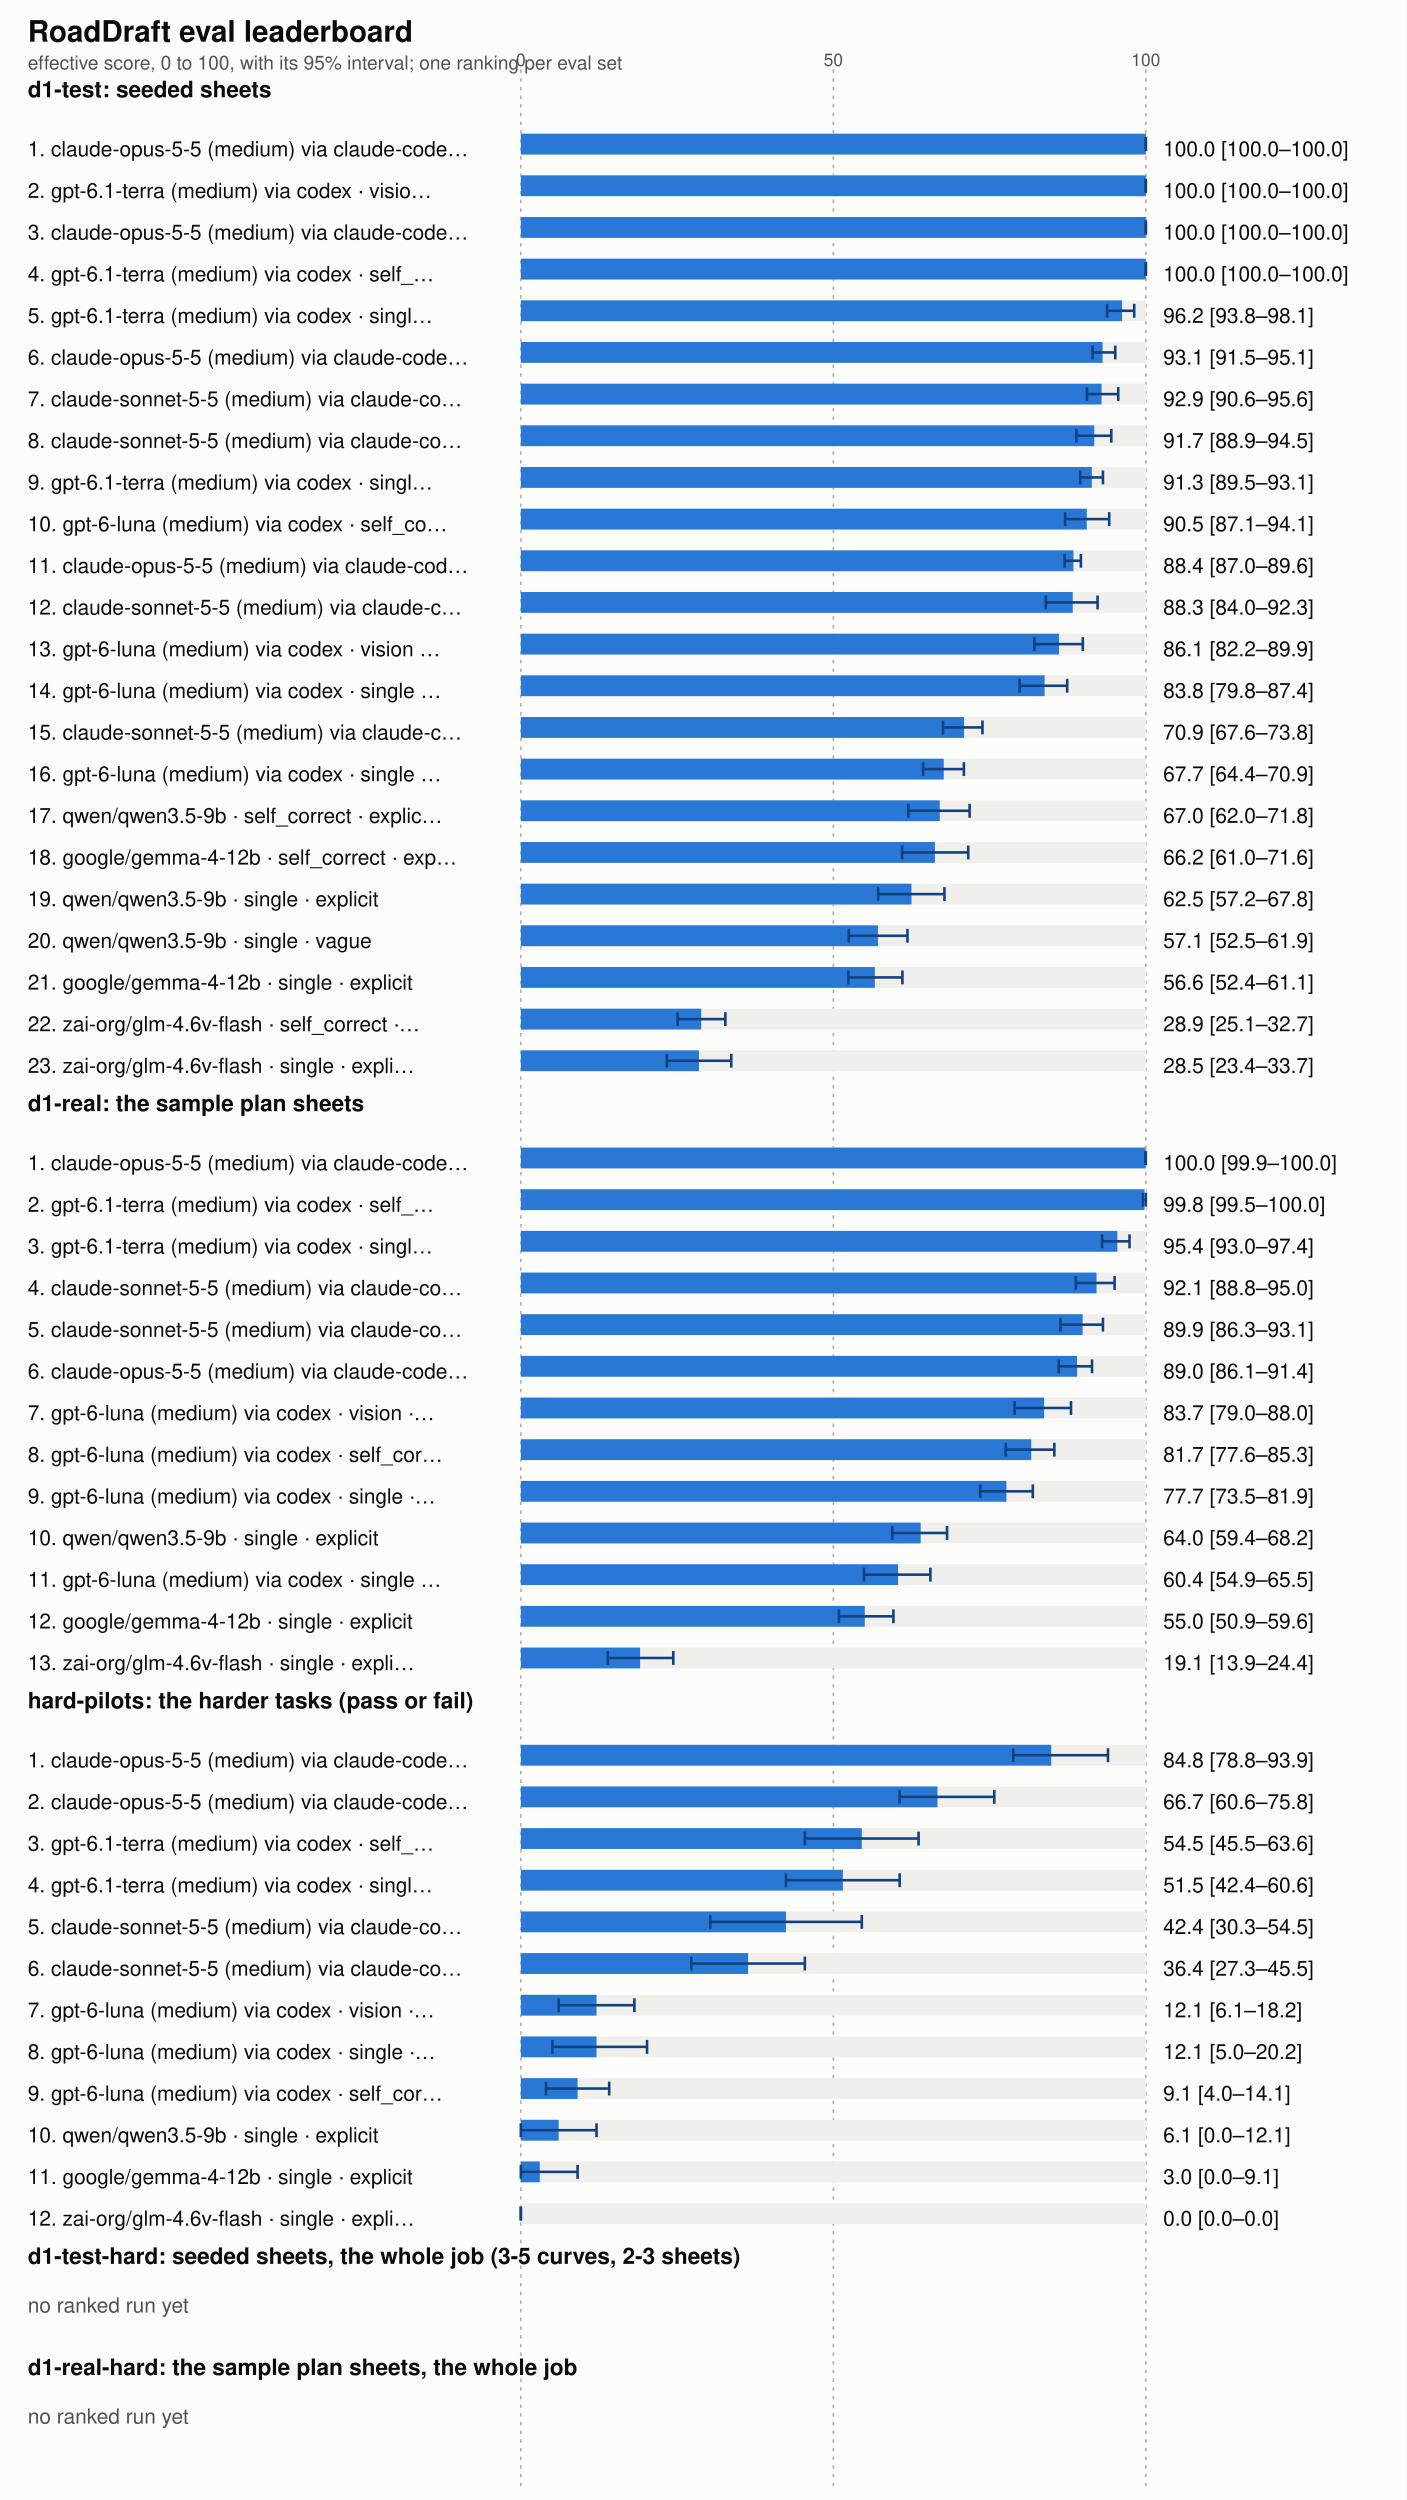
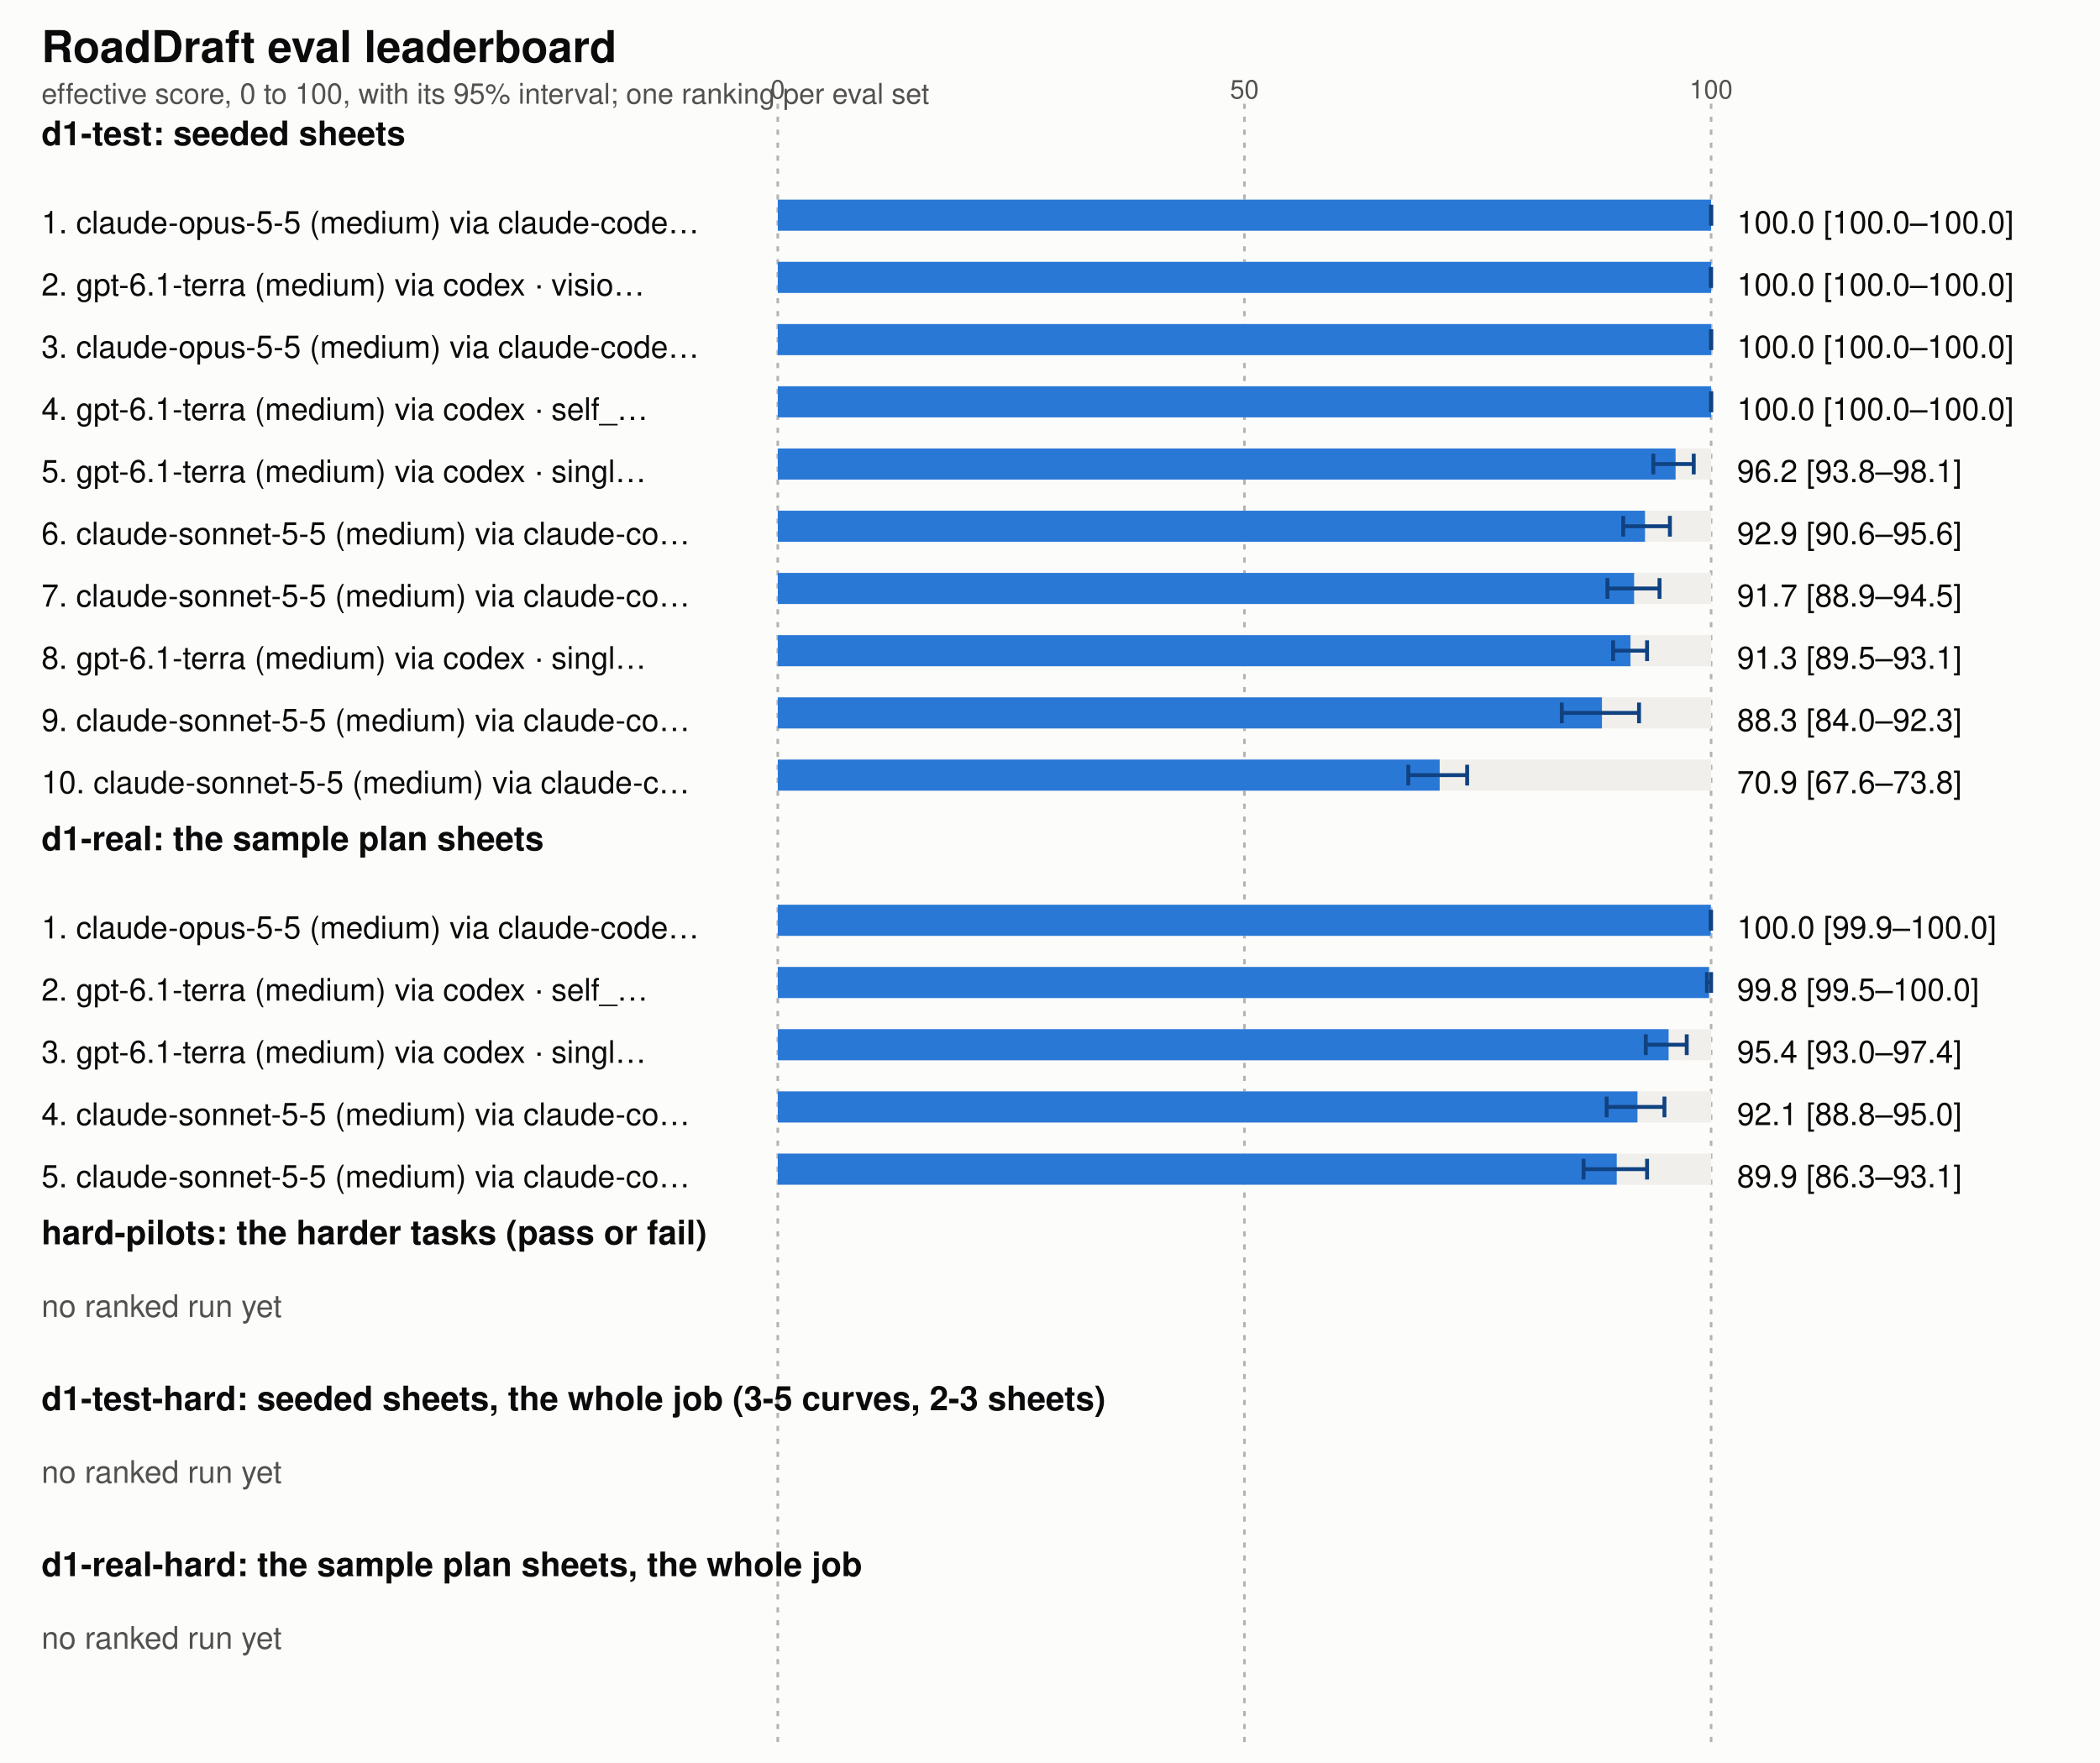
- <svg xmlns="http://www.w3.org/2000/svg" viewBox="0 0 810 1440" width="810" height="1440" role="img" aria-labelledby="title">
+ <svg xmlns="http://www.w3.org/2000/svg" viewBox="0 0 810 680" width="810" height="680" role="img" aria-labelledby="title">
  <style>
text { font-family: -apple-system, 'Segoe UI', Helvetica, Arial, sans-serif; }
.bg { fill: #fcfcfb; } .ink { fill: #0b0b0b; } .ink2 { fill: #52514e; } .rule { stroke: #b4b3ae; }
.track { fill: #f0efec; } .bar { fill: #2a78d6; } .ci { stroke: #104281; stroke-width: 1.5; }
@media (prefers-color-scheme: dark) {
  .bg { fill: #1a1a19; } .ink { fill: #ffffff; } .ink2 { fill: #c3c2b7; } .rule { stroke: #6b6a65; }
  .track { fill: #383835; } .bar { fill: #3987e5; } .ci { stroke: #b7d3f6; }
}
</style>
-   <rect class="bg" width="810" height="1440" />
+   <rect class="bg" width="810" height="680" />
  <text class="ink" x="16" y="24" font-size="17" font-weight="600">RoadDraft eval leaderboard</text>
  <text class="ink2" x="16" y="40" font-size="11">effective score, 0 to 100, with its 95% interval; one ranking per eval set</text>
-   <line class="rule" x1="300" y1="40" x2="300" y2="1432" stroke-dasharray="2 3" />
-   <line class="rule" x1="480" y1="40" x2="480" y2="1432" stroke-dasharray="2 3" />
-   <line class="rule" x1="660" y1="40" x2="660" y2="1432" stroke-dasharray="2 3" />
+   <line class="rule" x1="300" y1="40" x2="300" y2="672" stroke-dasharray="2 3" />
+   <line class="rule" x1="480" y1="40" x2="480" y2="672" stroke-dasharray="2 3" />
+   <line class="rule" x1="660" y1="40" x2="660" y2="672" stroke-dasharray="2 3" />
  <text class="ink2" x="300" y="38" font-size="10" text-anchor="middle">0</text>
  <text class="ink2" x="480" y="38" font-size="10" text-anchor="middle">50</text>
  <text class="ink2" x="660" y="38" font-size="10" text-anchor="middle">100</text>
  <text class="ink" x="16" y="56" font-size="13" font-weight="600">d1-test: seeded sheets</text>
  <text class="ink" x="16" y="90" font-size="12">1. claude-opus-5-5 (medium) via claude-code…</text>
  <rect class="track" x="300" y="77" width="360" height="12" />
  <rect class="bar" x="300" y="77" width="360.0" height="12" />
  <line class="ci" x1="660.0" y1="83" x2="660.0" y2="83" />
  <line class="ci" x1="660.0" y1="79" x2="660.0" y2="87" />
  <line class="ci" x1="660.0" y1="79" x2="660.0" y2="87" />
  <text class="ink" x="670" y="90" font-size="12">100.0 [100.0–100.0]</text>
  <text class="ink" x="16" y="114" font-size="12">2. gpt-6.1-terra (medium) via codex · visio…</text>
  <rect class="track" x="300" y="101" width="360" height="12" />
  <rect class="bar" x="300" y="101" width="360.0" height="12" />
  <line class="ci" x1="659.9" y1="107" x2="660.0" y2="107" />
  <line class="ci" x1="659.9" y1="103" x2="659.9" y2="111" />
  <line class="ci" x1="660.0" y1="103" x2="660.0" y2="111" />
  <text class="ink" x="670" y="114" font-size="12">100.0 [100.0–100.0]</text>
  <text class="ink" x="16" y="138" font-size="12">3. claude-opus-5-5 (medium) via claude-code…</text>
  <rect class="track" x="300" y="125" width="360" height="12" />
  <rect class="bar" x="300" y="125" width="360.0" height="12" />
  <line class="ci" x1="660.0" y1="131" x2="660.0" y2="131" />
  <line class="ci" x1="660.0" y1="127" x2="660.0" y2="135" />
  <line class="ci" x1="660.0" y1="127" x2="660.0" y2="135" />
  <text class="ink" x="670" y="138" font-size="12">100.0 [100.0–100.0]</text>
  <text class="ink" x="16" y="162" font-size="12">4. gpt-6.1-terra (medium) via codex · self_…</text>
  <rect class="track" x="300" y="149" width="360" height="12" />
  <rect class="bar" x="300" y="149" width="360.0" height="12" />
  <line class="ci" x1="660.0" y1="155" x2="660.0" y2="155" />
  <line class="ci" x1="660.0" y1="151" x2="660.0" y2="159" />
  <line class="ci" x1="660.0" y1="151" x2="660.0" y2="159" />
  <text class="ink" x="670" y="162" font-size="12">100.0 [100.0–100.0]</text>
  <text class="ink" x="16" y="186" font-size="12">5. gpt-6.1-terra (medium) via codex · singl…</text>
  <rect class="track" x="300" y="173" width="360" height="12" />
  <rect class="bar" x="300" y="173" width="346.3" height="12" />
  <line class="ci" x1="637.7" y1="179" x2="653.3" y2="179" />
  <line class="ci" x1="637.7" y1="175" x2="637.7" y2="183" />
  <line class="ci" x1="653.3" y1="175" x2="653.3" y2="183" />
  <text class="ink" x="670" y="186" font-size="12">96.2 [93.8–98.1]</text>
-   <text class="ink" x="16" y="210" font-size="12">6. claude-opus-5-5 (medium) via claude-code…</text>
+   <text class="ink" x="16" y="210" font-size="12">6. claude-sonnet-5-5 (medium) via claude-co…</text>
  <rect class="track" x="300" y="197" width="360" height="12" />
-   <rect class="bar" x="300" y="197" width="335.1" height="12" />
-   <line class="ci" x1="629.3" y1="203" x2="642.4" y2="203" />
-   <line class="ci" x1="629.3" y1="199" x2="629.3" y2="207" />
-   <line class="ci" x1="642.4" y1="199" x2="642.4" y2="207" />
-   <text class="ink" x="670" y="210" font-size="12">93.1 [91.5–95.1]</text>
+   <rect class="bar" x="300" y="197" width="334.5" height="12" />
+   <line class="ci" x1="626.1" y1="203" x2="644.1" y2="203" />
+   <line class="ci" x1="626.1" y1="199" x2="626.1" y2="207" />
+   <line class="ci" x1="644.1" y1="199" x2="644.1" y2="207" />
+   <text class="ink" x="670" y="210" font-size="12">92.9 [90.6–95.6]</text>
  <text class="ink" x="16" y="234" font-size="12">7. claude-sonnet-5-5 (medium) via claude-co…</text>
  <rect class="track" x="300" y="221" width="360" height="12" />
-   <rect class="bar" x="300" y="221" width="334.5" height="12" />
-   <line class="ci" x1="626.1" y1="227" x2="644.1" y2="227" />
-   <line class="ci" x1="626.1" y1="223" x2="626.1" y2="231" />
-   <line class="ci" x1="644.1" y1="223" x2="644.1" y2="231" />
-   <text class="ink" x="670" y="234" font-size="12">92.9 [90.6–95.6]</text>
-   <text class="ink" x="16" y="258" font-size="12">8. claude-sonnet-5-5 (medium) via claude-co…</text>
+   <rect class="bar" x="300" y="221" width="330.3" height="12" />
+   <line class="ci" x1="620.0" y1="227" x2="640.1" y2="227" />
+   <line class="ci" x1="620.0" y1="223" x2="620.0" y2="231" />
+   <line class="ci" x1="640.1" y1="223" x2="640.1" y2="231" />
+   <text class="ink" x="670" y="234" font-size="12">91.7 [88.9–94.5]</text>
+   <text class="ink" x="16" y="258" font-size="12">8. gpt-6.1-terra (medium) via codex · singl…</text>
  <rect class="track" x="300" y="245" width="360" height="12" />
-   <rect class="bar" x="300" y="245" width="330.3" height="12" />
-   <line class="ci" x1="620.0" y1="251" x2="640.1" y2="251" />
-   <line class="ci" x1="620.0" y1="247" x2="620.0" y2="255" />
-   <line class="ci" x1="640.1" y1="247" x2="640.1" y2="255" />
-   <text class="ink" x="670" y="258" font-size="12">91.7 [88.9–94.5]</text>
-   <text class="ink" x="16" y="282" font-size="12">9. gpt-6.1-terra (medium) via codex · singl…</text>
+   <rect class="bar" x="300" y="245" width="328.9" height="12" />
+   <line class="ci" x1="622.2" y1="251" x2="635.3" y2="251" />
+   <line class="ci" x1="622.2" y1="247" x2="622.2" y2="255" />
+   <line class="ci" x1="635.3" y1="247" x2="635.3" y2="255" />
+   <text class="ink" x="670" y="258" font-size="12">91.3 [89.5–93.1]</text>
+   <text class="ink" x="16" y="282" font-size="12">9. claude-sonnet-5-5 (medium) via claude-co…</text>
  <rect class="track" x="300" y="269" width="360" height="12" />
-   <rect class="bar" x="300" y="269" width="328.9" height="12" />
-   <line class="ci" x1="622.2" y1="275" x2="635.3" y2="275" />
-   <line class="ci" x1="622.2" y1="271" x2="622.2" y2="279" />
-   <line class="ci" x1="635.3" y1="271" x2="635.3" y2="279" />
-   <text class="ink" x="670" y="282" font-size="12">91.3 [89.5–93.1]</text>
-   <text class="ink" x="16" y="306" font-size="12">10. gpt-6-luna (medium) via codex · self_co…</text>
+   <rect class="bar" x="300" y="269" width="317.9" height="12" />
+   <line class="ci" x1="602.4" y1="275" x2="632.2" y2="275" />
+   <line class="ci" x1="602.4" y1="271" x2="602.4" y2="279" />
+   <line class="ci" x1="632.2" y1="271" x2="632.2" y2="279" />
+   <text class="ink" x="670" y="282" font-size="12">88.3 [84.0–92.3]</text>
+   <text class="ink" x="16" y="306" font-size="12">10. claude-sonnet-5-5 (medium) via claude-c…</text>
  <rect class="track" x="300" y="293" width="360" height="12" />
-   <rect class="bar" x="300" y="293" width="326.0" height="12" />
-   <line class="ci" x1="613.5" y1="299" x2="638.9" y2="299" />
-   <line class="ci" x1="613.5" y1="295" x2="613.5" y2="303" />
-   <line class="ci" x1="638.9" y1="295" x2="638.9" y2="303" />
-   <text class="ink" x="670" y="306" font-size="12">90.5 [87.1–94.1]</text>
-   <text class="ink" x="16" y="330" font-size="12">11. claude-opus-5-5 (medium) via claude-cod…</text>
-   <rect class="track" x="300" y="317" width="360" height="12" />
-   <rect class="bar" x="300" y="317" width="318.3" height="12" />
-   <line class="ci" x1="613.2" y1="323" x2="622.6" y2="323" />
-   <line class="ci" x1="613.2" y1="319" x2="613.2" y2="327" />
-   <line class="ci" x1="622.6" y1="319" x2="622.6" y2="327" />
-   <text class="ink" x="670" y="330" font-size="12">88.4 [87.0–89.6]</text>
-   <text class="ink" x="16" y="354" font-size="12">12. claude-sonnet-5-5 (medium) via claude-c…</text>
-   <rect class="track" x="300" y="341" width="360" height="12" />
-   <rect class="bar" x="300" y="341" width="317.9" height="12" />
-   <line class="ci" x1="602.4" y1="347" x2="632.2" y2="347" />
-   <line class="ci" x1="602.4" y1="343" x2="602.4" y2="351" />
-   <line class="ci" x1="632.2" y1="343" x2="632.2" y2="351" />
-   <text class="ink" x="670" y="354" font-size="12">88.3 [84.0–92.3]</text>
-   <text class="ink" x="16" y="378" font-size="12">13. gpt-6-luna (medium) via codex · vision …</text>
-   <rect class="track" x="300" y="365" width="360" height="12" />
-   <rect class="bar" x="300" y="365" width="310.0" height="12" />
-   <line class="ci" x1="595.8" y1="371" x2="623.7" y2="371" />
-   <line class="ci" x1="595.8" y1="367" x2="595.8" y2="375" />
-   <line class="ci" x1="623.7" y1="367" x2="623.7" y2="375" />
-   <text class="ink" x="670" y="378" font-size="12">86.1 [82.2–89.9]</text>
-   <text class="ink" x="16" y="402" font-size="12">14. gpt-6-luna (medium) via codex · single …</text>
-   <rect class="track" x="300" y="389" width="360" height="12" />
-   <rect class="bar" x="300" y="389" width="301.7" height="12" />
-   <line class="ci" x1="587.3" y1="395" x2="614.7" y2="395" />
-   <line class="ci" x1="587.3" y1="391" x2="587.3" y2="399" />
-   <line class="ci" x1="614.7" y1="391" x2="614.7" y2="399" />
-   <text class="ink" x="670" y="402" font-size="12">83.8 [79.8–87.4]</text>
-   <text class="ink" x="16" y="426" font-size="12">15. claude-sonnet-5-5 (medium) via claude-c…</text>
-   <rect class="track" x="300" y="413" width="360" height="12" />
-   <rect class="bar" x="300" y="413" width="255.3" height="12" />
-   <line class="ci" x1="543.2" y1="419" x2="565.9" y2="419" />
-   <line class="ci" x1="543.2" y1="415" x2="543.2" y2="423" />
-   <line class="ci" x1="565.9" y1="415" x2="565.9" y2="423" />
-   <text class="ink" x="670" y="426" font-size="12">70.9 [67.6–73.8]</text>
-   <text class="ink" x="16" y="450" font-size="12">16. gpt-6-luna (medium) via codex · single …</text>
-   <rect class="track" x="300" y="437" width="360" height="12" />
-   <rect class="bar" x="300" y="437" width="243.6" height="12" />
-   <line class="ci" x1="531.7" y1="443" x2="555.2" y2="443" />
-   <line class="ci" x1="531.7" y1="439" x2="531.7" y2="447" />
-   <line class="ci" x1="555.2" y1="439" x2="555.2" y2="447" />
-   <text class="ink" x="670" y="450" font-size="12">67.7 [64.4–70.9]</text>
-   <text class="ink" x="16" y="474" font-size="12">17. qwen/qwen3.5-9b · self_correct · explic…</text>
-   <rect class="track" x="300" y="461" width="360" height="12" />
-   <rect class="bar" x="300" y="461" width="241.3" height="12" />
-   <line class="ci" x1="523.2" y1="467" x2="558.5" y2="467" />
-   <line class="ci" x1="523.2" y1="463" x2="523.2" y2="471" />
-   <line class="ci" x1="558.5" y1="463" x2="558.5" y2="471" />
-   <text class="ink" x="670" y="474" font-size="12">67.0 [62.0–71.8]</text>
-   <text class="ink" x="16" y="498" font-size="12">18. google/gemma-4-12b · self_correct · exp…</text>
-   <rect class="track" x="300" y="485" width="360" height="12" />
-   <rect class="bar" x="300" y="485" width="238.5" height="12" />
-   <line class="ci" x1="519.6" y1="491" x2="557.7" y2="491" />
-   <line class="ci" x1="519.6" y1="487" x2="519.6" y2="495" />
-   <line class="ci" x1="557.7" y1="487" x2="557.7" y2="495" />
-   <text class="ink" x="670" y="498" font-size="12">66.2 [61.0–71.6]</text>
-   <text class="ink" x="16" y="522" font-size="12">19. qwen/qwen3.5-9b · single · explicit</text>
-   <rect class="track" x="300" y="509" width="360" height="12" />
-   <rect class="bar" x="300" y="509" width="225.0" height="12" />
-   <line class="ci" x1="505.8" y1="515" x2="544.0" y2="515" />
-   <line class="ci" x1="505.8" y1="511" x2="505.8" y2="519" />
-   <line class="ci" x1="544.0" y1="511" x2="544.0" y2="519" />
-   <text class="ink" x="670" y="522" font-size="12">62.5 [57.2–67.8]</text>
-   <text class="ink" x="16" y="546" font-size="12">20. qwen/qwen3.5-9b · single · vague</text>
-   <rect class="track" x="300" y="533" width="360" height="12" />
-   <rect class="bar" x="300" y="533" width="205.7" height="12" />
-   <line class="ci" x1="488.9" y1="539" x2="522.7" y2="539" />
-   <line class="ci" x1="488.9" y1="535" x2="488.9" y2="543" />
-   <line class="ci" x1="522.7" y1="535" x2="522.7" y2="543" />
-   <text class="ink" x="670" y="546" font-size="12">57.1 [52.5–61.9]</text>
-   <text class="ink" x="16" y="570" font-size="12">21. google/gemma-4-12b · single · explicit</text>
-   <rect class="track" x="300" y="557" width="360" height="12" />
-   <rect class="bar" x="300" y="557" width="203.9" height="12" />
-   <line class="ci" x1="488.7" y1="563" x2="519.8" y2="563" />
-   <line class="ci" x1="488.7" y1="559" x2="488.7" y2="567" />
-   <line class="ci" x1="519.8" y1="559" x2="519.8" y2="567" />
-   <text class="ink" x="670" y="570" font-size="12">56.6 [52.4–61.1]</text>
-   <text class="ink" x="16" y="594" font-size="12">22. zai-org/glm-4.6v-flash · self_correct ·…</text>
-   <rect class="track" x="300" y="581" width="360" height="12" />
-   <rect class="bar" x="300" y="581" width="103.9" height="12" />
-   <line class="ci" x1="390.3" y1="587" x2="417.8" y2="587" />
-   <line class="ci" x1="390.3" y1="583" x2="390.3" y2="591" />
-   <line class="ci" x1="417.8" y1="583" x2="417.8" y2="591" />
-   <text class="ink" x="670" y="594" font-size="12">28.9 [25.1–32.7]</text>
-   <text class="ink" x="16" y="618" font-size="12">23. zai-org/glm-4.6v-flash · single · expli…</text>
-   <rect class="track" x="300" y="605" width="360" height="12" />
-   <rect class="bar" x="300" y="605" width="102.6" height="12" />
-   <line class="ci" x1="384.1" y1="611" x2="421.2" y2="611" />
-   <line class="ci" x1="384.1" y1="607" x2="384.1" y2="615" />
-   <line class="ci" x1="421.2" y1="607" x2="421.2" y2="615" />
-   <text class="ink" x="670" y="618" font-size="12">28.5 [23.4–33.7]</text>
-   <text class="ink" x="16" y="640" font-size="13" font-weight="600">d1-real: the sample plan sheets</text>
-   <text class="ink" x="16" y="674" font-size="12">1. claude-opus-5-5 (medium) via claude-code…</text>
-   <rect class="track" x="300" y="661" width="360" height="12" />
-   <rect class="bar" x="300" y="661" width="359.9" height="12" />
-   <line class="ci" x1="659.8" y1="667" x2="660.0" y2="667" />
-   <line class="ci" x1="659.8" y1="663" x2="659.8" y2="671" />
-   <line class="ci" x1="660.0" y1="663" x2="660.0" y2="671" />
-   <text class="ink" x="670" y="674" font-size="12">100.0 [99.9–100.0]</text>
-   <text class="ink" x="16" y="698" font-size="12">2. gpt-6.1-terra (medium) via codex · self_…</text>
-   <rect class="track" x="300" y="685" width="360" height="12" />
-   <rect class="bar" x="300" y="685" width="359.2" height="12" />
-   <line class="ci" x1="658.4" y1="691" x2="660.0" y2="691" />
-   <line class="ci" x1="658.4" y1="687" x2="658.4" y2="695" />
-   <line class="ci" x1="660.0" y1="687" x2="660.0" y2="695" />
-   <text class="ink" x="670" y="698" font-size="12">99.8 [99.5–100.0]</text>
-   <text class="ink" x="16" y="722" font-size="12">3. gpt-6.1-terra (medium) via codex · singl…</text>
-   <rect class="track" x="300" y="709" width="360" height="12" />
-   <rect class="bar" x="300" y="709" width="343.6" height="12" />
-   <line class="ci" x1="634.8" y1="715" x2="650.6" y2="715" />
-   <line class="ci" x1="634.8" y1="711" x2="634.8" y2="719" />
-   <line class="ci" x1="650.6" y1="711" x2="650.6" y2="719" />
-   <text class="ink" x="670" y="722" font-size="12">95.4 [93.0–97.4]</text>
-   <text class="ink" x="16" y="746" font-size="12">4. claude-sonnet-5-5 (medium) via claude-co…</text>
-   <rect class="track" x="300" y="733" width="360" height="12" />
-   <rect class="bar" x="300" y="733" width="331.6" height="12" />
-   <line class="ci" x1="619.7" y1="739" x2="642.0" y2="739" />
-   <line class="ci" x1="619.7" y1="735" x2="619.7" y2="743" />
-   <line class="ci" x1="642.0" y1="735" x2="642.0" y2="743" />
-   <text class="ink" x="670" y="746" font-size="12">92.1 [88.8–95.0]</text>
-   <text class="ink" x="16" y="770" font-size="12">5. claude-sonnet-5-5 (medium) via claude-co…</text>
-   <rect class="track" x="300" y="757" width="360" height="12" />
-   <rect class="bar" x="300" y="757" width="323.6" height="12" />
-   <line class="ci" x1="610.8" y1="763" x2="635.3" y2="763" />
-   <line class="ci" x1="610.8" y1="759" x2="610.8" y2="767" />
-   <line class="ci" x1="635.3" y1="759" x2="635.3" y2="767" />
-   <text class="ink" x="670" y="770" font-size="12">89.9 [86.3–93.1]</text>
-   <text class="ink" x="16" y="794" font-size="12">6. claude-opus-5-5 (medium) via claude-code…</text>
-   <rect class="track" x="300" y="781" width="360" height="12" />
-   <rect class="bar" x="300" y="781" width="320.4" height="12" />
-   <line class="ci" x1="609.8" y1="787" x2="629.0" y2="787" />
-   <line class="ci" x1="609.8" y1="783" x2="609.8" y2="791" />
-   <line class="ci" x1="629.0" y1="783" x2="629.0" y2="791" />
-   <text class="ink" x="670" y="794" font-size="12">89.0 [86.1–91.4]</text>
-   <text class="ink" x="16" y="818" font-size="12">7. gpt-6-luna (medium) via codex · vision ·…</text>
-   <rect class="track" x="300" y="805" width="360" height="12" />
-   <rect class="bar" x="300" y="805" width="301.4" height="12" />
-   <line class="ci" x1="584.4" y1="811" x2="616.9" y2="811" />
-   <line class="ci" x1="584.4" y1="807" x2="584.4" y2="815" />
-   <line class="ci" x1="616.9" y1="807" x2="616.9" y2="815" />
-   <text class="ink" x="670" y="818" font-size="12">83.7 [79.0–88.0]</text>
-   <text class="ink" x="16" y="842" font-size="12">8. gpt-6-luna (medium) via codex · self_cor…</text>
-   <rect class="track" x="300" y="829" width="360" height="12" />
-   <rect class="bar" x="300" y="829" width="294.0" height="12" />
-   <line class="ci" x1="579.3" y1="835" x2="607.3" y2="835" />
-   <line class="ci" x1="579.3" y1="831" x2="579.3" y2="839" />
-   <line class="ci" x1="607.3" y1="831" x2="607.3" y2="839" />
-   <text class="ink" x="670" y="842" font-size="12">81.7 [77.6–85.3]</text>
-   <text class="ink" x="16" y="866" font-size="12">9. gpt-6-luna (medium) via codex · single ·…</text>
-   <rect class="track" x="300" y="853" width="360" height="12" />
-   <rect class="bar" x="300" y="853" width="279.7" height="12" />
-   <line class="ci" x1="564.6" y1="859" x2="594.9" y2="859" />
-   <line class="ci" x1="564.6" y1="855" x2="564.6" y2="863" />
-   <line class="ci" x1="594.9" y1="855" x2="594.9" y2="863" />
-   <text class="ink" x="670" y="866" font-size="12">77.7 [73.5–81.9]</text>
-   <text class="ink" x="16" y="890" font-size="12">10. qwen/qwen3.5-9b · single · explicit</text>
-   <rect class="track" x="300" y="877" width="360" height="12" />
-   <rect class="bar" x="300" y="877" width="230.3" height="12" />
-   <line class="ci" x1="513.9" y1="883" x2="545.5" y2="883" />
-   <line class="ci" x1="513.9" y1="879" x2="513.9" y2="887" />
-   <line class="ci" x1="545.5" y1="879" x2="545.5" y2="887" />
-   <text class="ink" x="670" y="890" font-size="12">64.0 [59.4–68.2]</text>
-   <text class="ink" x="16" y="914" font-size="12">11. gpt-6-luna (medium) via codex · single …</text>
-   <rect class="track" x="300" y="901" width="360" height="12" />
-   <rect class="bar" x="300" y="901" width="217.3" height="12" />
-   <line class="ci" x1="497.6" y1="907" x2="535.9" y2="907" />
-   <line class="ci" x1="497.6" y1="903" x2="497.6" y2="911" />
-   <line class="ci" x1="535.9" y1="903" x2="535.9" y2="911" />
-   <text class="ink" x="670" y="914" font-size="12">60.4 [54.9–65.5]</text>
-   <text class="ink" x="16" y="938" font-size="12">12. google/gemma-4-12b · single · explicit</text>
-   <rect class="track" x="300" y="925" width="360" height="12" />
-   <rect class="bar" x="300" y="925" width="198.1" height="12" />
-   <line class="ci" x1="483.2" y1="931" x2="514.6" y2="931" />
-   <line class="ci" x1="483.2" y1="927" x2="483.2" y2="935" />
-   <line class="ci" x1="514.6" y1="927" x2="514.6" y2="935" />
-   <text class="ink" x="670" y="938" font-size="12">55.0 [50.9–59.6]</text>
-   <text class="ink" x="16" y="962" font-size="12">13. zai-org/glm-4.6v-flash · single · expli…</text>
-   <rect class="track" x="300" y="949" width="360" height="12" />
-   <rect class="bar" x="300" y="949" width="68.7" height="12" />
-   <line class="ci" x1="350.1" y1="955" x2="387.8" y2="955" />
-   <line class="ci" x1="350.1" y1="951" x2="350.1" y2="959" />
-   <line class="ci" x1="387.8" y1="951" x2="387.8" y2="959" />
-   <text class="ink" x="670" y="962" font-size="12">19.1 [13.9–24.4]</text>
-   <text class="ink" x="16" y="984" font-size="13" font-weight="600">hard-pilots: the harder tasks (pass or fail)</text>
-   <text class="ink" x="16" y="1018" font-size="12">1. claude-opus-5-5 (medium) via claude-code…</text>
-   <rect class="track" x="300" y="1005" width="360" height="12" />
-   <rect class="bar" x="300" y="1005" width="305.5" height="12" />
-   <line class="ci" x1="583.6" y1="1011" x2="638.2" y2="1011" />
-   <line class="ci" x1="583.6" y1="1007" x2="583.6" y2="1015" />
-   <line class="ci" x1="638.2" y1="1007" x2="638.2" y2="1015" />
-   <text class="ink" x="670" y="1018" font-size="12">84.8 [78.8–93.9]</text>
-   <text class="ink" x="16" y="1042" font-size="12">2. claude-opus-5-5 (medium) via claude-code…</text>
-   <rect class="track" x="300" y="1029" width="360" height="12" />
-   <rect class="bar" x="300" y="1029" width="240.0" height="12" />
-   <line class="ci" x1="518.2" y1="1035" x2="572.7" y2="1035" />
-   <line class="ci" x1="518.2" y1="1031" x2="518.2" y2="1039" />
-   <line class="ci" x1="572.7" y1="1031" x2="572.7" y2="1039" />
-   <text class="ink" x="670" y="1042" font-size="12">66.7 [60.6–75.8]</text>
-   <text class="ink" x="16" y="1066" font-size="12">3. gpt-6.1-terra (medium) via codex · self_…</text>
-   <rect class="track" x="300" y="1053" width="360" height="12" />
-   <rect class="bar" x="300" y="1053" width="196.4" height="12" />
-   <line class="ci" x1="463.6" y1="1059" x2="529.1" y2="1059" />
-   <line class="ci" x1="463.6" y1="1055" x2="463.6" y2="1063" />
-   <line class="ci" x1="529.1" y1="1055" x2="529.1" y2="1063" />
-   <text class="ink" x="670" y="1066" font-size="12">54.5 [45.5–63.6]</text>
-   <text class="ink" x="16" y="1090" font-size="12">4. gpt-6.1-terra (medium) via codex · singl…</text>
-   <rect class="track" x="300" y="1077" width="360" height="12" />
-   <rect class="bar" x="300" y="1077" width="185.5" height="12" />
-   <line class="ci" x1="452.7" y1="1083" x2="518.2" y2="1083" />
-   <line class="ci" x1="452.7" y1="1079" x2="452.7" y2="1087" />
-   <line class="ci" x1="518.2" y1="1079" x2="518.2" y2="1087" />
-   <text class="ink" x="670" y="1090" font-size="12">51.5 [42.4–60.6]</text>
-   <text class="ink" x="16" y="1114" font-size="12">5. claude-sonnet-5-5 (medium) via claude-co…</text>
-   <rect class="track" x="300" y="1101" width="360" height="12" />
-   <rect class="bar" x="300" y="1101" width="152.7" height="12" />
-   <line class="ci" x1="409.1" y1="1107" x2="496.4" y2="1107" />
-   <line class="ci" x1="409.1" y1="1103" x2="409.1" y2="1111" />
-   <line class="ci" x1="496.4" y1="1103" x2="496.4" y2="1111" />
-   <text class="ink" x="670" y="1114" font-size="12">42.4 [30.3–54.5]</text>
-   <text class="ink" x="16" y="1138" font-size="12">6. claude-sonnet-5-5 (medium) via claude-co…</text>
-   <rect class="track" x="300" y="1125" width="360" height="12" />
-   <rect class="bar" x="300" y="1125" width="130.9" height="12" />
-   <line class="ci" x1="398.2" y1="1131" x2="463.6" y2="1131" />
-   <line class="ci" x1="398.2" y1="1127" x2="398.2" y2="1135" />
-   <line class="ci" x1="463.6" y1="1127" x2="463.6" y2="1135" />
-   <text class="ink" x="670" y="1138" font-size="12">36.4 [27.3–45.5]</text>
-   <text class="ink" x="16" y="1162" font-size="12">7. gpt-6-luna (medium) via codex · vision ·…</text>
-   <rect class="track" x="300" y="1149" width="360" height="12" />
-   <rect class="bar" x="300" y="1149" width="43.6" height="12" />
-   <line class="ci" x1="321.8" y1="1155" x2="365.4" y2="1155" />
-   <line class="ci" x1="321.8" y1="1151" x2="321.8" y2="1159" />
-   <line class="ci" x1="365.4" y1="1151" x2="365.4" y2="1159" />
-   <text class="ink" x="670" y="1162" font-size="12">12.1 [6.1–18.2]</text>
-   <text class="ink" x="16" y="1186" font-size="12">8. gpt-6-luna (medium) via codex · single ·…</text>
-   <rect class="track" x="300" y="1173" width="360" height="12" />
-   <rect class="bar" x="300" y="1173" width="43.6" height="12" />
-   <line class="ci" x1="318.2" y1="1179" x2="372.7" y2="1179" />
-   <line class="ci" x1="318.2" y1="1175" x2="318.2" y2="1183" />
-   <line class="ci" x1="372.7" y1="1175" x2="372.7" y2="1183" />
-   <text class="ink" x="670" y="1186" font-size="12">12.1 [5.0–20.2]</text>
-   <text class="ink" x="16" y="1210" font-size="12">9. gpt-6-luna (medium) via codex · self_cor…</text>
-   <rect class="track" x="300" y="1197" width="360" height="12" />
-   <rect class="bar" x="300" y="1197" width="32.7" height="12" />
-   <line class="ci" x1="314.5" y1="1203" x2="350.9" y2="1203" />
-   <line class="ci" x1="314.5" y1="1199" x2="314.5" y2="1207" />
-   <line class="ci" x1="350.9" y1="1199" x2="350.9" y2="1207" />
-   <text class="ink" x="670" y="1210" font-size="12">9.1 [4.0–14.1]</text>
-   <text class="ink" x="16" y="1234" font-size="12">10. qwen/qwen3.5-9b · single · explicit</text>
-   <rect class="track" x="300" y="1221" width="360" height="12" />
-   <rect class="bar" x="300" y="1221" width="21.8" height="12" />
-   <line class="ci" x1="300.0" y1="1227" x2="343.6" y2="1227" />
-   <line class="ci" x1="300.0" y1="1223" x2="300.0" y2="1231" />
-   <line class="ci" x1="343.6" y1="1223" x2="343.6" y2="1231" />
-   <text class="ink" x="670" y="1234" font-size="12">6.1 [0.0–12.1]</text>
-   <text class="ink" x="16" y="1258" font-size="12">11. google/gemma-4-12b · single · explicit</text>
-   <rect class="track" x="300" y="1245" width="360" height="12" />
-   <rect class="bar" x="300" y="1245" width="10.9" height="12" />
-   <line class="ci" x1="300.0" y1="1251" x2="332.7" y2="1251" />
-   <line class="ci" x1="300.0" y1="1247" x2="300.0" y2="1255" />
-   <line class="ci" x1="332.7" y1="1247" x2="332.7" y2="1255" />
-   <text class="ink" x="670" y="1258" font-size="12">3.0 [0.0–9.1]</text>
-   <text class="ink" x="16" y="1282" font-size="12">12. zai-org/glm-4.6v-flash · single · expli…</text>
-   <rect class="track" x="300" y="1269" width="360" height="12" />
-   <rect class="bar" x="300" y="1269" width="0.0" height="12" />
-   <line class="ci" x1="300.0" y1="1275" x2="300.0" y2="1275" />
-   <line class="ci" x1="300.0" y1="1271" x2="300.0" y2="1279" />
-   <line class="ci" x1="300.0" y1="1271" x2="300.0" y2="1279" />
-   <text class="ink" x="670" y="1282" font-size="12">0.0 [0.0–0.0]</text>
-   <text class="ink" x="16" y="1304" font-size="13" font-weight="600">d1-test-hard: seeded sheets, the whole job (3-5 curves, 2-3 sheets)</text>
-   <text class="ink2" x="16" y="1332" font-size="12">no ranked run yet</text>
-   <text class="ink" x="16" y="1368" font-size="13" font-weight="600">d1-real-hard: the sample plan sheets, the whole job</text>
-   <text class="ink2" x="16" y="1396" font-size="12">no ranked run yet</text>
+   <rect class="bar" x="300" y="293" width="255.3" height="12" />
+   <line class="ci" x1="543.2" y1="299" x2="565.9" y2="299" />
+   <line class="ci" x1="543.2" y1="295" x2="543.2" y2="303" />
+   <line class="ci" x1="565.9" y1="295" x2="565.9" y2="303" />
+   <text class="ink" x="670" y="306" font-size="12">70.9 [67.6–73.8]</text>
+   <text class="ink" x="16" y="328" font-size="13" font-weight="600">d1-real: the sample plan sheets</text>
+   <text class="ink" x="16" y="362" font-size="12">1. claude-opus-5-5 (medium) via claude-code…</text>
+   <rect class="track" x="300" y="349" width="360" height="12" />
+   <rect class="bar" x="300" y="349" width="359.9" height="12" />
+   <line class="ci" x1="659.8" y1="355" x2="660.0" y2="355" />
+   <line class="ci" x1="659.8" y1="351" x2="659.8" y2="359" />
+   <line class="ci" x1="660.0" y1="351" x2="660.0" y2="359" />
+   <text class="ink" x="670" y="362" font-size="12">100.0 [99.9–100.0]</text>
+   <text class="ink" x="16" y="386" font-size="12">2. gpt-6.1-terra (medium) via codex · self_…</text>
+   <rect class="track" x="300" y="373" width="360" height="12" />
+   <rect class="bar" x="300" y="373" width="359.2" height="12" />
+   <line class="ci" x1="658.4" y1="379" x2="660.0" y2="379" />
+   <line class="ci" x1="658.4" y1="375" x2="658.4" y2="383" />
+   <line class="ci" x1="660.0" y1="375" x2="660.0" y2="383" />
+   <text class="ink" x="670" y="386" font-size="12">99.8 [99.5–100.0]</text>
+   <text class="ink" x="16" y="410" font-size="12">3. gpt-6.1-terra (medium) via codex · singl…</text>
+   <rect class="track" x="300" y="397" width="360" height="12" />
+   <rect class="bar" x="300" y="397" width="343.6" height="12" />
+   <line class="ci" x1="634.8" y1="403" x2="650.6" y2="403" />
+   <line class="ci" x1="634.8" y1="399" x2="634.8" y2="407" />
+   <line class="ci" x1="650.6" y1="399" x2="650.6" y2="407" />
+   <text class="ink" x="670" y="410" font-size="12">95.4 [93.0–97.4]</text>
+   <text class="ink" x="16" y="434" font-size="12">4. claude-sonnet-5-5 (medium) via claude-co…</text>
+   <rect class="track" x="300" y="421" width="360" height="12" />
+   <rect class="bar" x="300" y="421" width="331.6" height="12" />
+   <line class="ci" x1="619.7" y1="427" x2="642.0" y2="427" />
+   <line class="ci" x1="619.7" y1="423" x2="619.7" y2="431" />
+   <line class="ci" x1="642.0" y1="423" x2="642.0" y2="431" />
+   <text class="ink" x="670" y="434" font-size="12">92.1 [88.8–95.0]</text>
+   <text class="ink" x="16" y="458" font-size="12">5. claude-sonnet-5-5 (medium) via claude-co…</text>
+   <rect class="track" x="300" y="445" width="360" height="12" />
+   <rect class="bar" x="300" y="445" width="323.6" height="12" />
+   <line class="ci" x1="610.8" y1="451" x2="635.3" y2="451" />
+   <line class="ci" x1="610.8" y1="447" x2="610.8" y2="455" />
+   <line class="ci" x1="635.3" y1="447" x2="635.3" y2="455" />
+   <text class="ink" x="670" y="458" font-size="12">89.9 [86.3–93.1]</text>
+   <text class="ink" x="16" y="480" font-size="13" font-weight="600">hard-pilots: the harder tasks (pass or fail)</text>
+   <text class="ink2" x="16" y="508" font-size="12">no ranked run yet</text>
+   <text class="ink" x="16" y="544" font-size="13" font-weight="600">d1-test-hard: seeded sheets, the whole job (3-5 curves, 2-3 sheets)</text>
+   <text class="ink2" x="16" y="572" font-size="12">no ranked run yet</text>
+   <text class="ink" x="16" y="608" font-size="13" font-weight="600">d1-real-hard: the sample plan sheets, the whole job</text>
+   <text class="ink2" x="16" y="636" font-size="12">no ranked run yet</text>
</svg>
